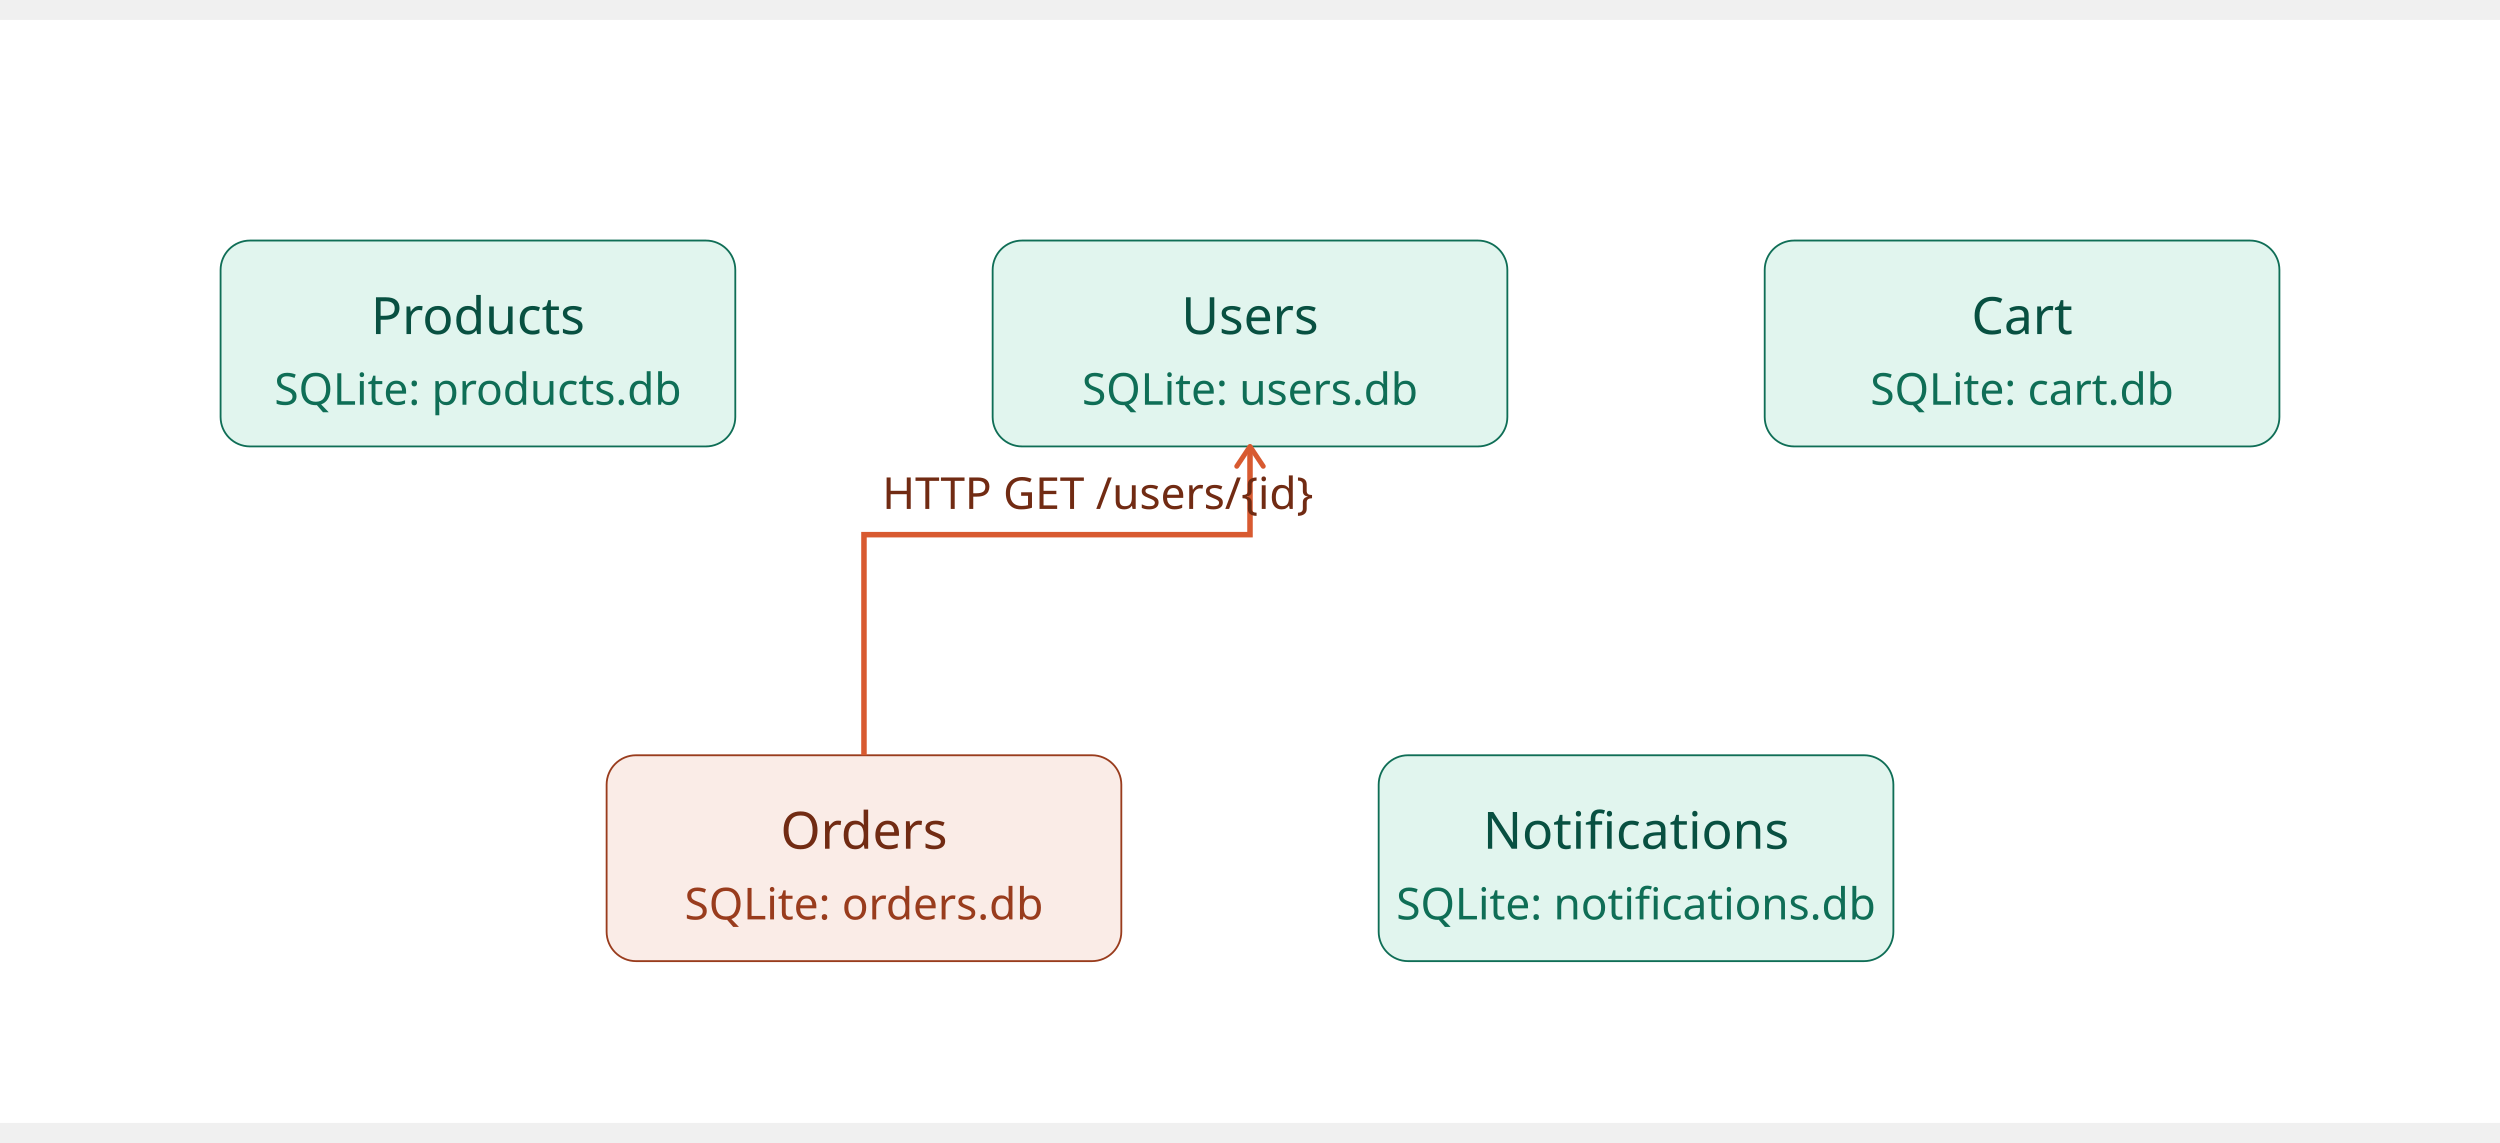
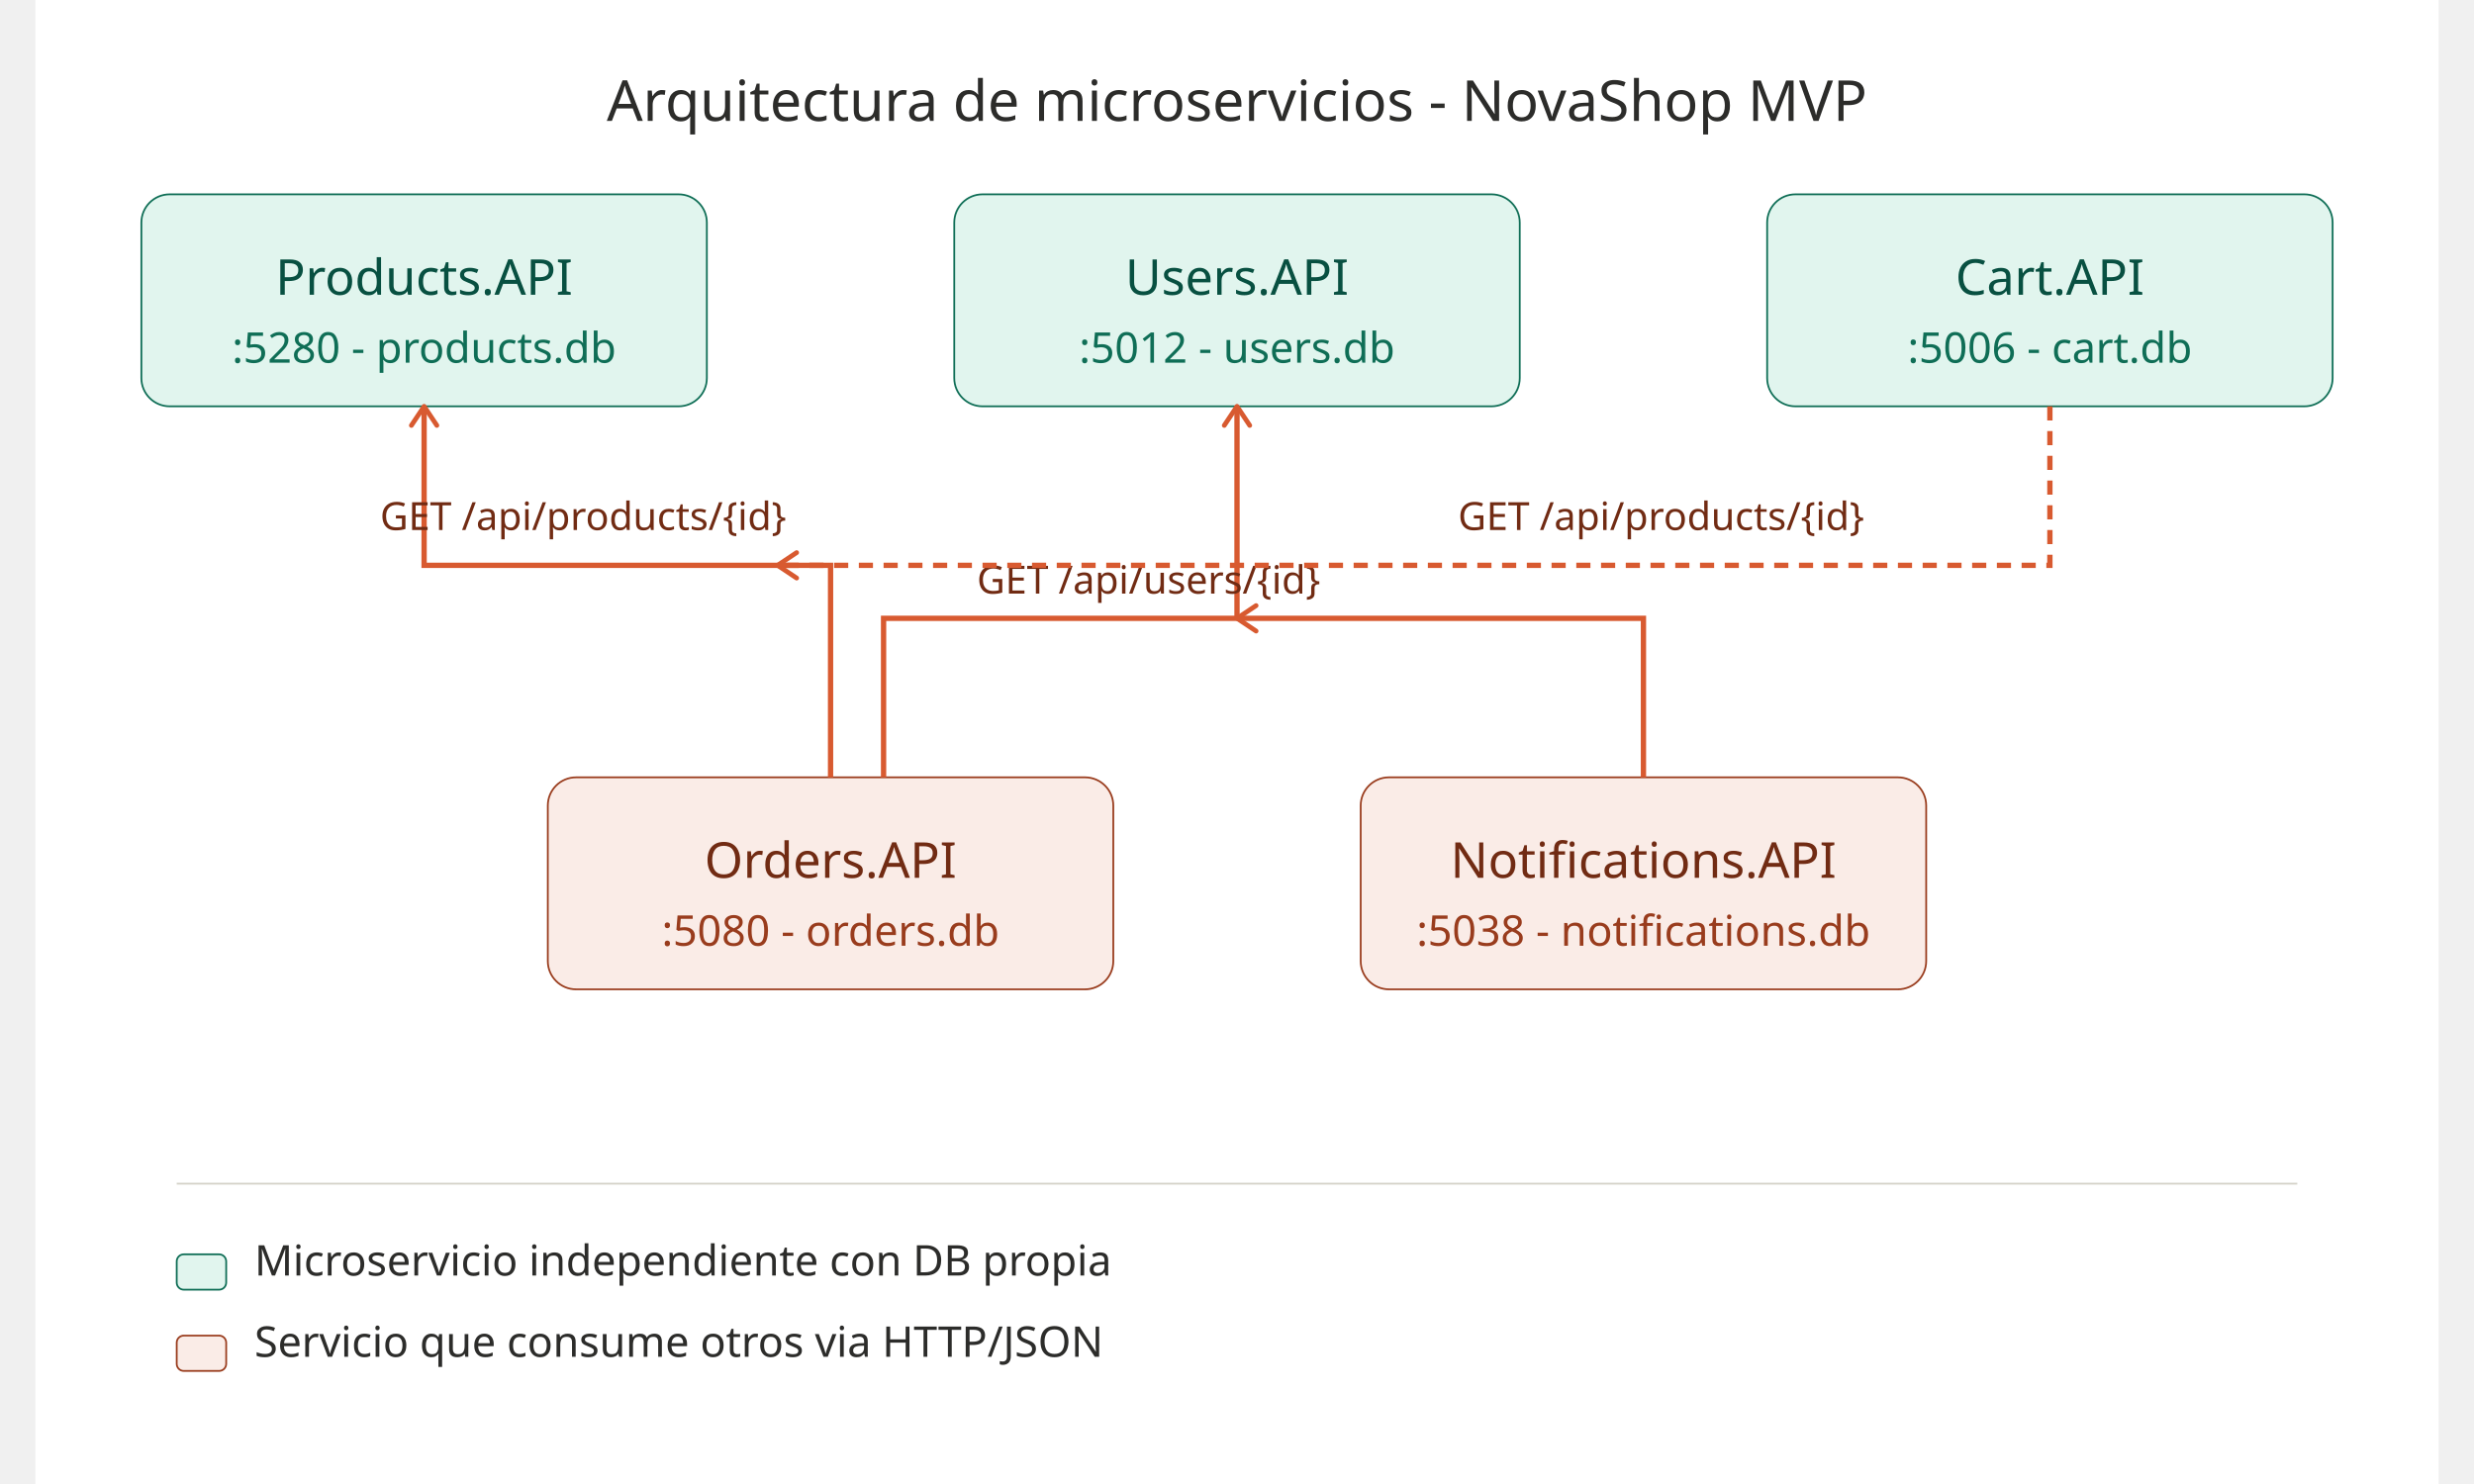
- <svg xmlns="http://www.w3.org/2000/svg" width="700" height="320" viewBox="0 0 680 300">
-   <rect width="680" height="300" fill="#ffffff" />
+ <svg xmlns="http://www.w3.org/2000/svg" width="700" height="420" viewBox="0 0 680 420">
+   <rect width="680" height="420" fill="#ffffff" />
  <defs>
    <marker id="arrow" viewBox="0 0 10 10" refX="8" refY="5" markerWidth="6" markerHeight="6" orient="auto-start-reverse">
      <path d="M2 1L8 5L2 9" fill="none" stroke="#D85A30" stroke-width="1.5" stroke-linecap="round" stroke-linejoin="round" />
    </marker>
  </defs>
-   <g>
-     <rect x="60" y="60" width="140" height="56" rx="8" fill="#E1F5EE" stroke="#0F6E56" stroke-width="0.5" />
-     <text x="130" y="80" text-anchor="middle" dominant-baseline="central" font-family="sans-serif" font-size="14" font-weight="500" fill="#085041">Products</text>
-     <text x="130" y="100" text-anchor="middle" dominant-baseline="central" font-family="sans-serif" font-size="12" fill="#0F6E56">SQLite: products.db</text>
-   </g>
-   <g>
-     <rect x="270" y="60" width="140" height="56" rx="8" fill="#E1F5EE" stroke="#0F6E56" stroke-width="0.5" />
-     <text x="340" y="80" text-anchor="middle" dominant-baseline="central" font-family="sans-serif" font-size="14" font-weight="500" fill="#085041">Users</text>
-     <text x="340" y="100" text-anchor="middle" dominant-baseline="central" font-family="sans-serif" font-size="12" fill="#0F6E56">SQLite: users.db</text>
-   </g>
-   <g>
-     <rect x="480" y="60" width="140" height="56" rx="8" fill="#E1F5EE" stroke="#0F6E56" stroke-width="0.5" />
-     <text x="550" y="80" text-anchor="middle" dominant-baseline="central" font-family="sans-serif" font-size="14" font-weight="500" fill="#085041">Cart</text>
-     <text x="550" y="100" text-anchor="middle" dominant-baseline="central" font-family="sans-serif" font-size="12" fill="#0F6E56">SQLite: cart.db</text>
-   </g>
-   <g>
-     <rect x="165" y="200" width="140" height="56" rx="8" fill="#FAECE7" stroke="#993C1D" stroke-width="0.5" />
-     <text x="235" y="220" text-anchor="middle" dominant-baseline="central" font-family="sans-serif" font-size="14" font-weight="500" fill="#712B13">Orders</text>
-     <text x="235" y="240" text-anchor="middle" dominant-baseline="central" font-family="sans-serif" font-size="12" fill="#993C1D">SQLite: orders.db</text>
-   </g>
-   <g>
-     <rect x="375" y="200" width="140" height="56" rx="8" fill="#E1F5EE" stroke="#0F6E56" stroke-width="0.5" />
-     <text x="445" y="220" text-anchor="middle" dominant-baseline="central" font-family="sans-serif" font-size="14" font-weight="500" fill="#085041">Notifications</text>
-     <text x="445" y="240" text-anchor="middle" dominant-baseline="central" font-family="sans-serif" font-size="12" fill="#0F6E56">SQLite: notifications.db</text>
-   </g>
-   <path d="M235 200 L235 140 L340 140 L340 116" fill="none" stroke="#D85A30" stroke-width="1.5" marker-end="url(#arrow)" />
-   <text x="240" y="133" font-family="sans-serif" font-size="12" fill="#712B13">HTTP GET /users/{id}</text>
+   <text x="340" y="28" text-anchor="middle" dominant-baseline="central" font-family="sans-serif" font-size="16" font-weight="500" fill="#2C2C2A">Arquitectura de microservicios - NovaShop MVP</text>
+   <rect x="30" y="55" width="160" height="60" rx="8" fill="#E1F5EE" stroke="#0F6E56" stroke-width="0.5" />
+   <text x="110" y="78" text-anchor="middle" dominant-baseline="central" font-family="sans-serif" font-size="14" font-weight="500" fill="#085041">Products.API</text>
+   <text x="110" y="98" text-anchor="middle" dominant-baseline="central" font-family="sans-serif" font-size="12" fill="#0F6E56">:5280 - products.db</text>
+   <rect x="260" y="55" width="160" height="60" rx="8" fill="#E1F5EE" stroke="#0F6E56" stroke-width="0.5" />
+   <text x="340" y="78" text-anchor="middle" dominant-baseline="central" font-family="sans-serif" font-size="14" font-weight="500" fill="#085041">Users.API</text>
+   <text x="340" y="98" text-anchor="middle" dominant-baseline="central" font-family="sans-serif" font-size="12" fill="#0F6E56">:5012 - users.db</text>
+   <rect x="490" y="55" width="160" height="60" rx="8" fill="#E1F5EE" stroke="#0F6E56" stroke-width="0.5" />
+   <text x="570" y="78" text-anchor="middle" dominant-baseline="central" font-family="sans-serif" font-size="14" font-weight="500" fill="#085041">Cart.API</text>
+   <text x="570" y="98" text-anchor="middle" dominant-baseline="central" font-family="sans-serif" font-size="12" fill="#0F6E56">:5006 - cart.db</text>
+   <rect x="145" y="220" width="160" height="60" rx="8" fill="#FAECE7" stroke="#993C1D" stroke-width="0.5" />
+   <text x="225" y="243" text-anchor="middle" dominant-baseline="central" font-family="sans-serif" font-size="14" font-weight="500" fill="#712B13">Orders.API</text>
+   <text x="225" y="263" text-anchor="middle" dominant-baseline="central" font-family="sans-serif" font-size="12" fill="#993C1D">:5080 - orders.db</text>
+   <rect x="375" y="220" width="160" height="60" rx="8" fill="#FAECE7" stroke="#993C1D" stroke-width="0.5" />
+   <text x="455" y="243" text-anchor="middle" dominant-baseline="central" font-family="sans-serif" font-size="14" font-weight="500" fill="#712B13">Notifications.API</text>
+   <text x="455" y="263" text-anchor="middle" dominant-baseline="central" font-family="sans-serif" font-size="12" fill="#993C1D">:5038 - notifications.db</text>
+   <path d="M225 220 L225 160 L110 160 L110 115" fill="none" stroke="#D85A30" stroke-width="1.5" marker-end="url(#arrow)" />
+   <text x="155" y="150" text-anchor="middle" font-family="sans-serif" font-size="11" fill="#712B13">GET /api/products/{id}</text>
+   <path d="M240 220 L240 175 L340 175 L340 115" fill="none" stroke="#D85A30" stroke-width="1.5" marker-end="url(#arrow)" />
+   <text x="315" y="168" text-anchor="middle" font-family="sans-serif" font-size="11" fill="#712B13">GET /api/users/{id}</text>
+   <path d="M455 220 L455 175 L340 175" fill="none" stroke="#D85A30" stroke-width="1.5" marker-end="url(#arrow)" />
+   <path d="M570 115 L570 160 L210 160" fill="none" stroke="#D85A30" stroke-width="1.5" stroke-dasharray="4 3" marker-end="url(#arrow)" />
+   <text x="460" y="150" text-anchor="middle" font-family="sans-serif" font-size="11" fill="#712B13">GET /api/products/{id}</text>
+   <line x1="40" y1="335" x2="640" y2="335" stroke="#D3D1C7" stroke-width="0.5" />
+   <rect x="40" y="355" width="14" height="10" rx="2" fill="#E1F5EE" stroke="#0F6E56" stroke-width="0.5" />
+   <text x="62" y="361" font-family="sans-serif" font-size="12" fill="#2C2C2A">Microservicio independiente con DB propia</text>
+   <rect x="40" y="378" width="14" height="10" rx="2" fill="#FAECE7" stroke="#993C1D" stroke-width="0.5" />
+   <text x="62" y="384" font-family="sans-serif" font-size="12" fill="#2C2C2A">Servicio que consume otros via HTTP/JSON</text>
</svg>
